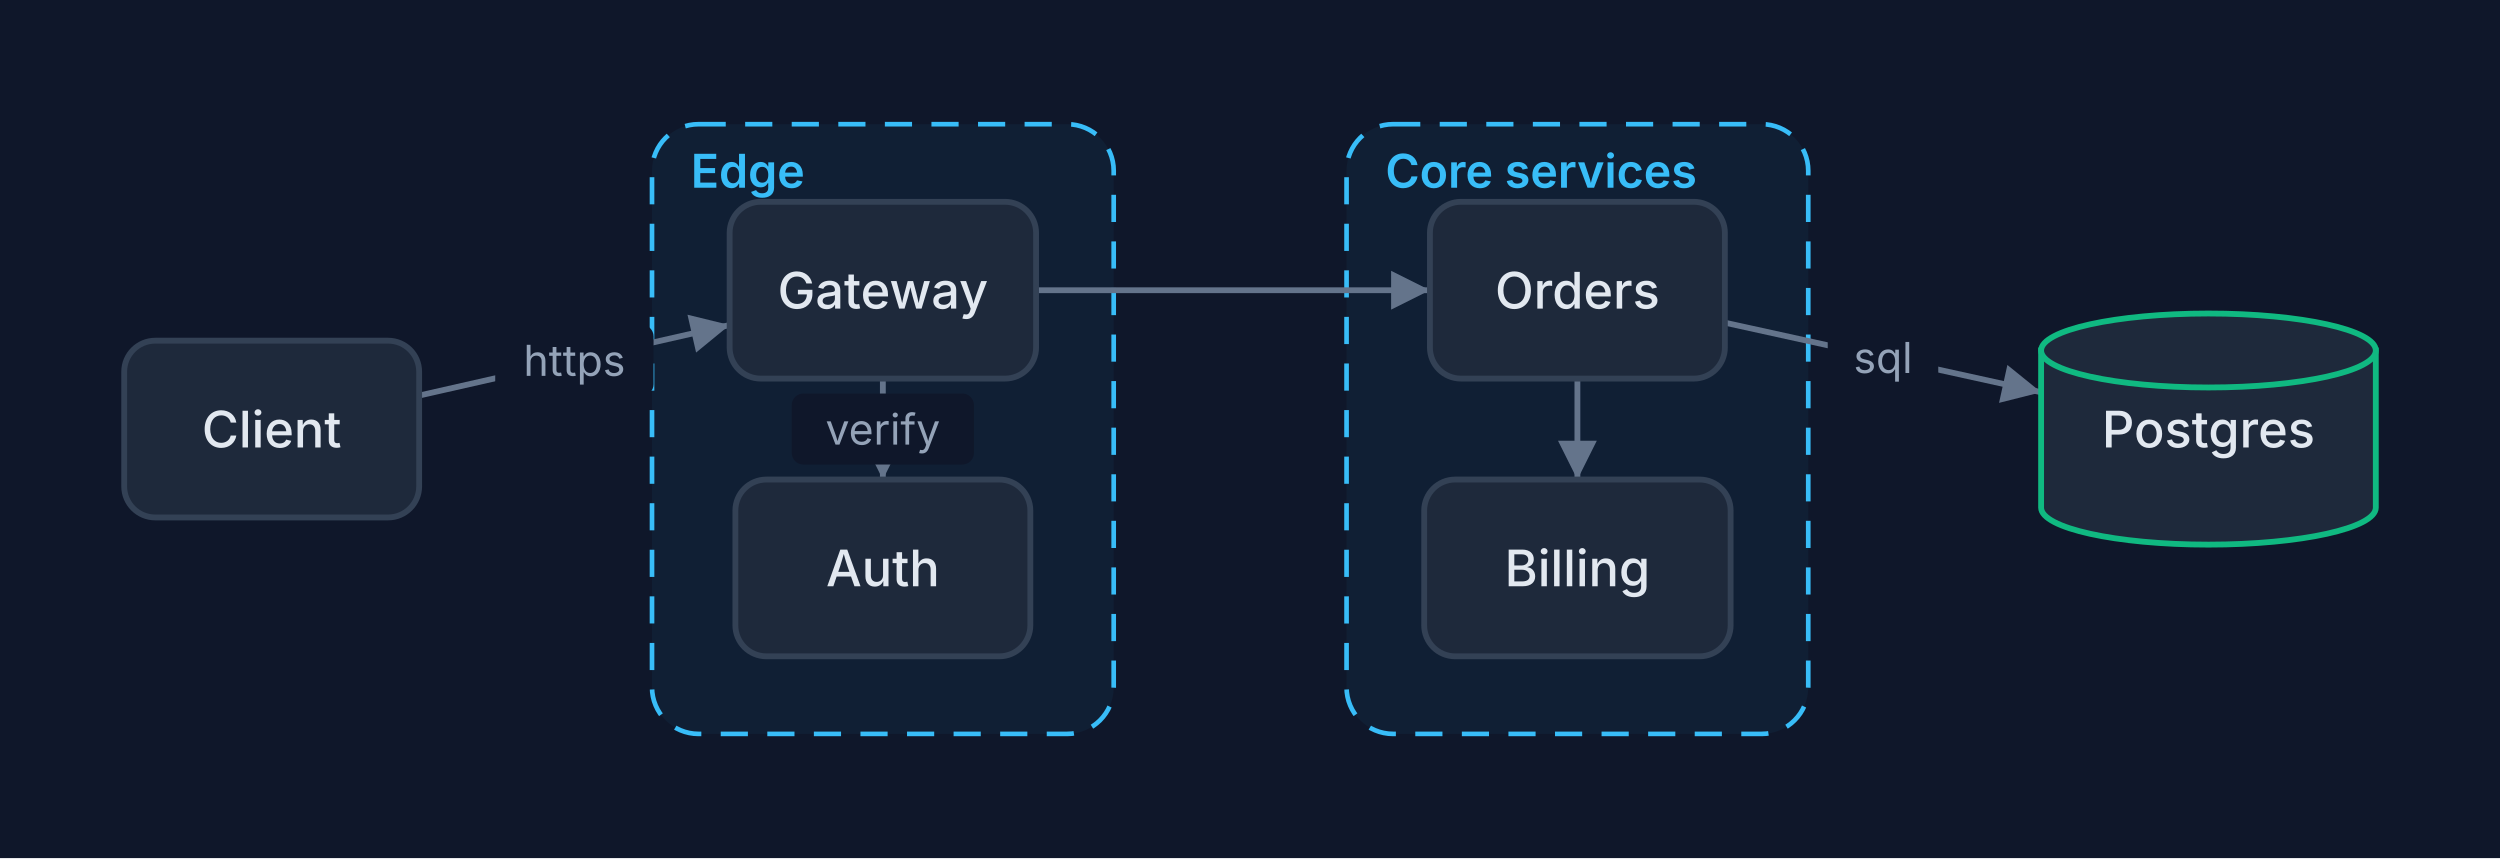
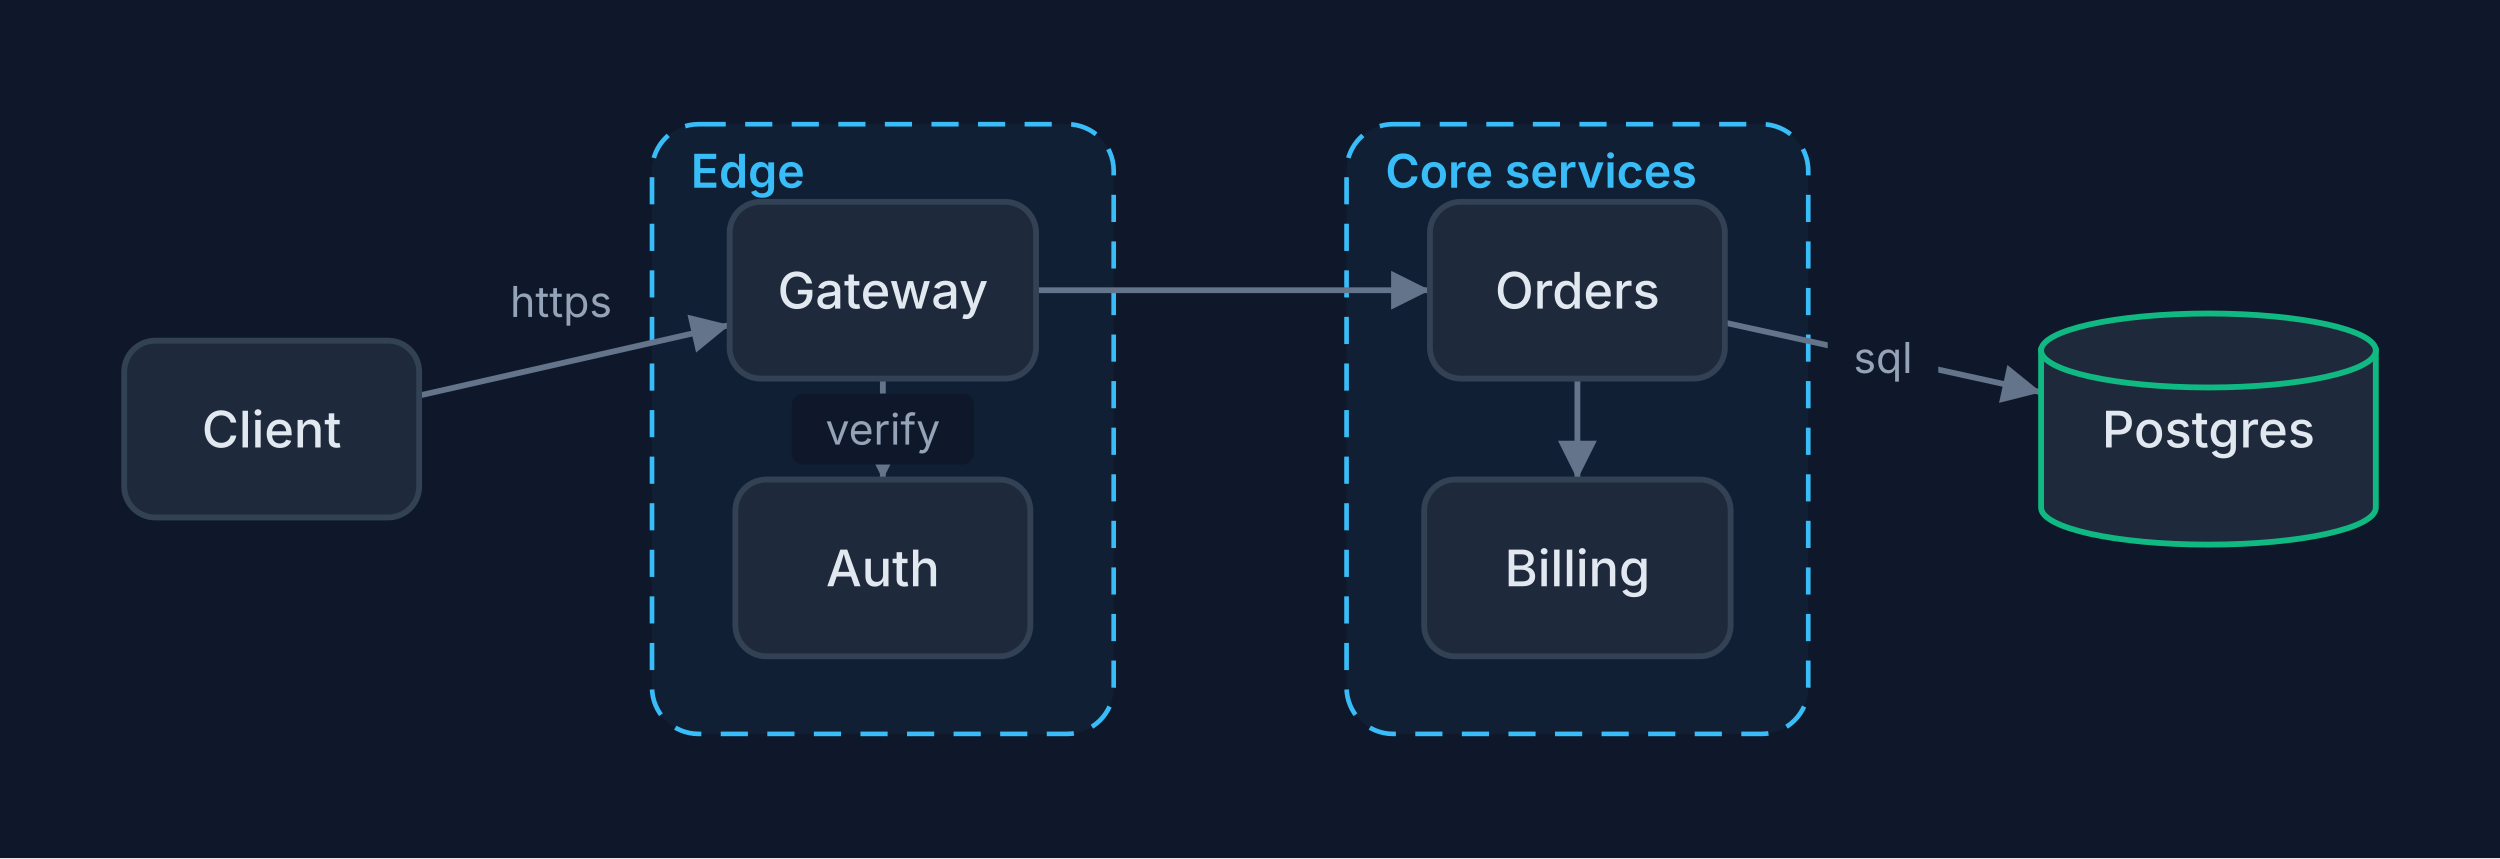
<svg xmlns="http://www.w3.org/2000/svg" width="644.16" height="221.1" viewBox="0 0 644.16 221.1">
  <defs>
    <marker id="h-solid-_64748b" markerUnits="userSpaceOnUse" markerWidth="11" markerHeight="11" refX="10" refY="5" orient="auto-start-reverse">
      <path d="M0,0 L10,5 L0,10 z" fill="#64748b" />
    </marker>
  </defs>
  <rect x="0" y="0" width="644.16" height="221.1" fill="#0f172a" />
  <g transform="translate(32,87.78)">
    <rect x="136" y="-55.78" width="118.96" height="157.1" rx="12" fill="#38bdf8" fill-opacity="0.05" stroke="#38bdf8" stroke-width="1.2" stroke-dasharray="7 5" />
    <text x="146" y="-43.78" text-anchor="start" dominant-baseline="central" font-family="Inter, ui-sans-serif, system-ui, sans-serif" font-size="12" font-weight="600" fill="#38bdf8">Edge</text>
    <rect x="314.96" y="-55.78" width="118.96" height="157.1" rx="12" fill="#38bdf8" fill-opacity="0.05" stroke="#38bdf8" stroke-width="1.2" stroke-dasharray="7 5" />
    <text x="324.96" y="-43.78" text-anchor="start" dominant-baseline="central" font-family="Inter, ui-sans-serif, system-ui, sans-serif" font-size="12" font-weight="600" fill="#38bdf8">Core services</text>
    <polyline points="76,14.14 156,-4.03" fill="none" stroke="#64748b" stroke-width="1.5" stroke-linejoin="round" stroke-linecap="round" marker-end="url(#h-solid-_64748b)" />
    <polyline points="195.48,9.77 195.48,35.78" fill="none" stroke="#64748b" stroke-width="1.5" stroke-linejoin="round" stroke-linecap="round" marker-end="url(#h-solid-_64748b)" />
    <polyline points="234.96,-13 336.44,-13" fill="none" stroke="#64748b" stroke-width="1.5" stroke-linejoin="round" stroke-linecap="round" marker-end="url(#h-solid-_64748b)" />
    <polyline points="374.44,9.77 374.44,35.78" fill="none" stroke="#64748b" stroke-width="1.5" stroke-linejoin="round" stroke-linecap="round" marker-end="url(#h-solid-_64748b)" />
    <polyline points="412.44,-4.64 493.92,13.29" fill="none" stroke="#64748b" stroke-width="1.5" stroke-linejoin="round" stroke-linecap="round" marker-end="url(#h-solid-_64748b)" />
-     <rect x="95.6" y="-4.09" width="40.8" height="18.3" rx="3" fill="#0f172a" />
-     <text x="116" y="5.06" text-anchor="middle" dominant-baseline="central" font-family="Inter, ui-sans-serif, system-ui, sans-serif" font-size="11" font-weight="400" fill="#94a3b8">
-       <tspan x="116" dy="0">https</tspan>
+     <rect x="92.15" y="-19.26" width="40.8" height="18.3" rx="3" fill="#0f172a" />
+     <text x="112.55" y="-10.11" text-anchor="middle" dominant-baseline="central" font-family="Inter, ui-sans-serif, system-ui, sans-serif" font-size="11" font-weight="400" fill="#94a3b8">
+       <tspan x="112.55" dy="0">https</tspan>
    </text>
    <rect x="172" y="13.62" width="46.96" height="18.3" rx="3" fill="#0f172a" />
    <text x="195.48" y="22.78" text-anchor="middle" dominant-baseline="central" font-family="Inter, ui-sans-serif, system-ui, sans-serif" font-size="11" font-weight="400" fill="#94a3b8">
      <tspan x="195.48" dy="0">verify</tspan>
    </text>
    <rect x="438.94" y="-4.83" width="28.48" height="18.3" rx="3" fill="#0f172a" />
    <text x="453.18" y="4.32" text-anchor="middle" dominant-baseline="central" font-family="Inter, ui-sans-serif, system-ui, sans-serif" font-size="11" font-weight="400" fill="#94a3b8">
      <tspan x="453.18" dy="0">sql</tspan>
    </text>
    <rect x="0" y="0" width="76" height="45.55" rx="8" fill="#1e293b" stroke="#334155" stroke-width="1.5" />
    <text x="38" y="22.78" text-anchor="middle" dominant-baseline="central" font-family="Inter, ui-sans-serif, system-ui, sans-serif" font-size="13" font-weight="500" fill="#e2e8f0">
      <tspan x="38" dy="0">Client</tspan>
    </text>
    <rect x="156" y="-35.78" width="78.96" height="45.55" rx="8" fill="#1e293b" stroke="#334155" stroke-width="1.5" />
    <text x="195.48" y="-13" text-anchor="middle" dominant-baseline="central" font-family="Inter, ui-sans-serif, system-ui, sans-serif" font-size="13" font-weight="500" fill="#e2e8f0">
      <tspan x="195.48" dy="0">Gateway</tspan>
    </text>
    <rect x="157.48" y="35.78" width="76" height="45.55" rx="8" fill="#1e293b" stroke="#334155" stroke-width="1.5" />
    <text x="195.48" y="58.55" text-anchor="middle" dominant-baseline="central" font-family="Inter, ui-sans-serif, system-ui, sans-serif" font-size="13" font-weight="500" fill="#e2e8f0">
      <tspan x="195.48" dy="0">Auth</tspan>
    </text>
    <rect x="336.44" y="-35.78" width="76" height="45.55" rx="8" fill="#1e293b" stroke="#334155" stroke-width="1.5" />
    <text x="374.44" y="-13" text-anchor="middle" dominant-baseline="central" font-family="Inter, ui-sans-serif, system-ui, sans-serif" font-size="13" font-weight="500" fill="#e2e8f0">
      <tspan x="374.44" dy="0">Orders</tspan>
    </text>
    <rect x="334.96" y="35.78" width="78.96" height="45.55" rx="8" fill="#1e293b" stroke="#334155" stroke-width="1.5" />
    <text x="374.44" y="58.55" text-anchor="middle" dominant-baseline="central" font-family="Inter, ui-sans-serif, system-ui, sans-serif" font-size="13" font-weight="500" fill="#e2e8f0">
      <tspan x="374.44" dy="0">Billing</tspan>
    </text>
    <path d="M 493.92 2.53 L 493.92 43.02 A 43.12 9.53 0 0 0 580.16 43.02 L 580.16 2.53 Z" fill="#1e293b" stroke="#10b981" stroke-width="1.5" />
    <ellipse cx="537.04" cy="2.53" rx="43.12" ry="9.53" fill="#1e293b" stroke="#10b981" stroke-width="1.5" />
    <text x="537.04" y="22.78" text-anchor="middle" dominant-baseline="central" font-family="Inter, ui-sans-serif, system-ui, sans-serif" font-size="13" font-weight="500" fill="#e2e8f0">
      <tspan x="537.04" dy="0">Postgres</tspan>
    </text>
  </g>
</svg>
